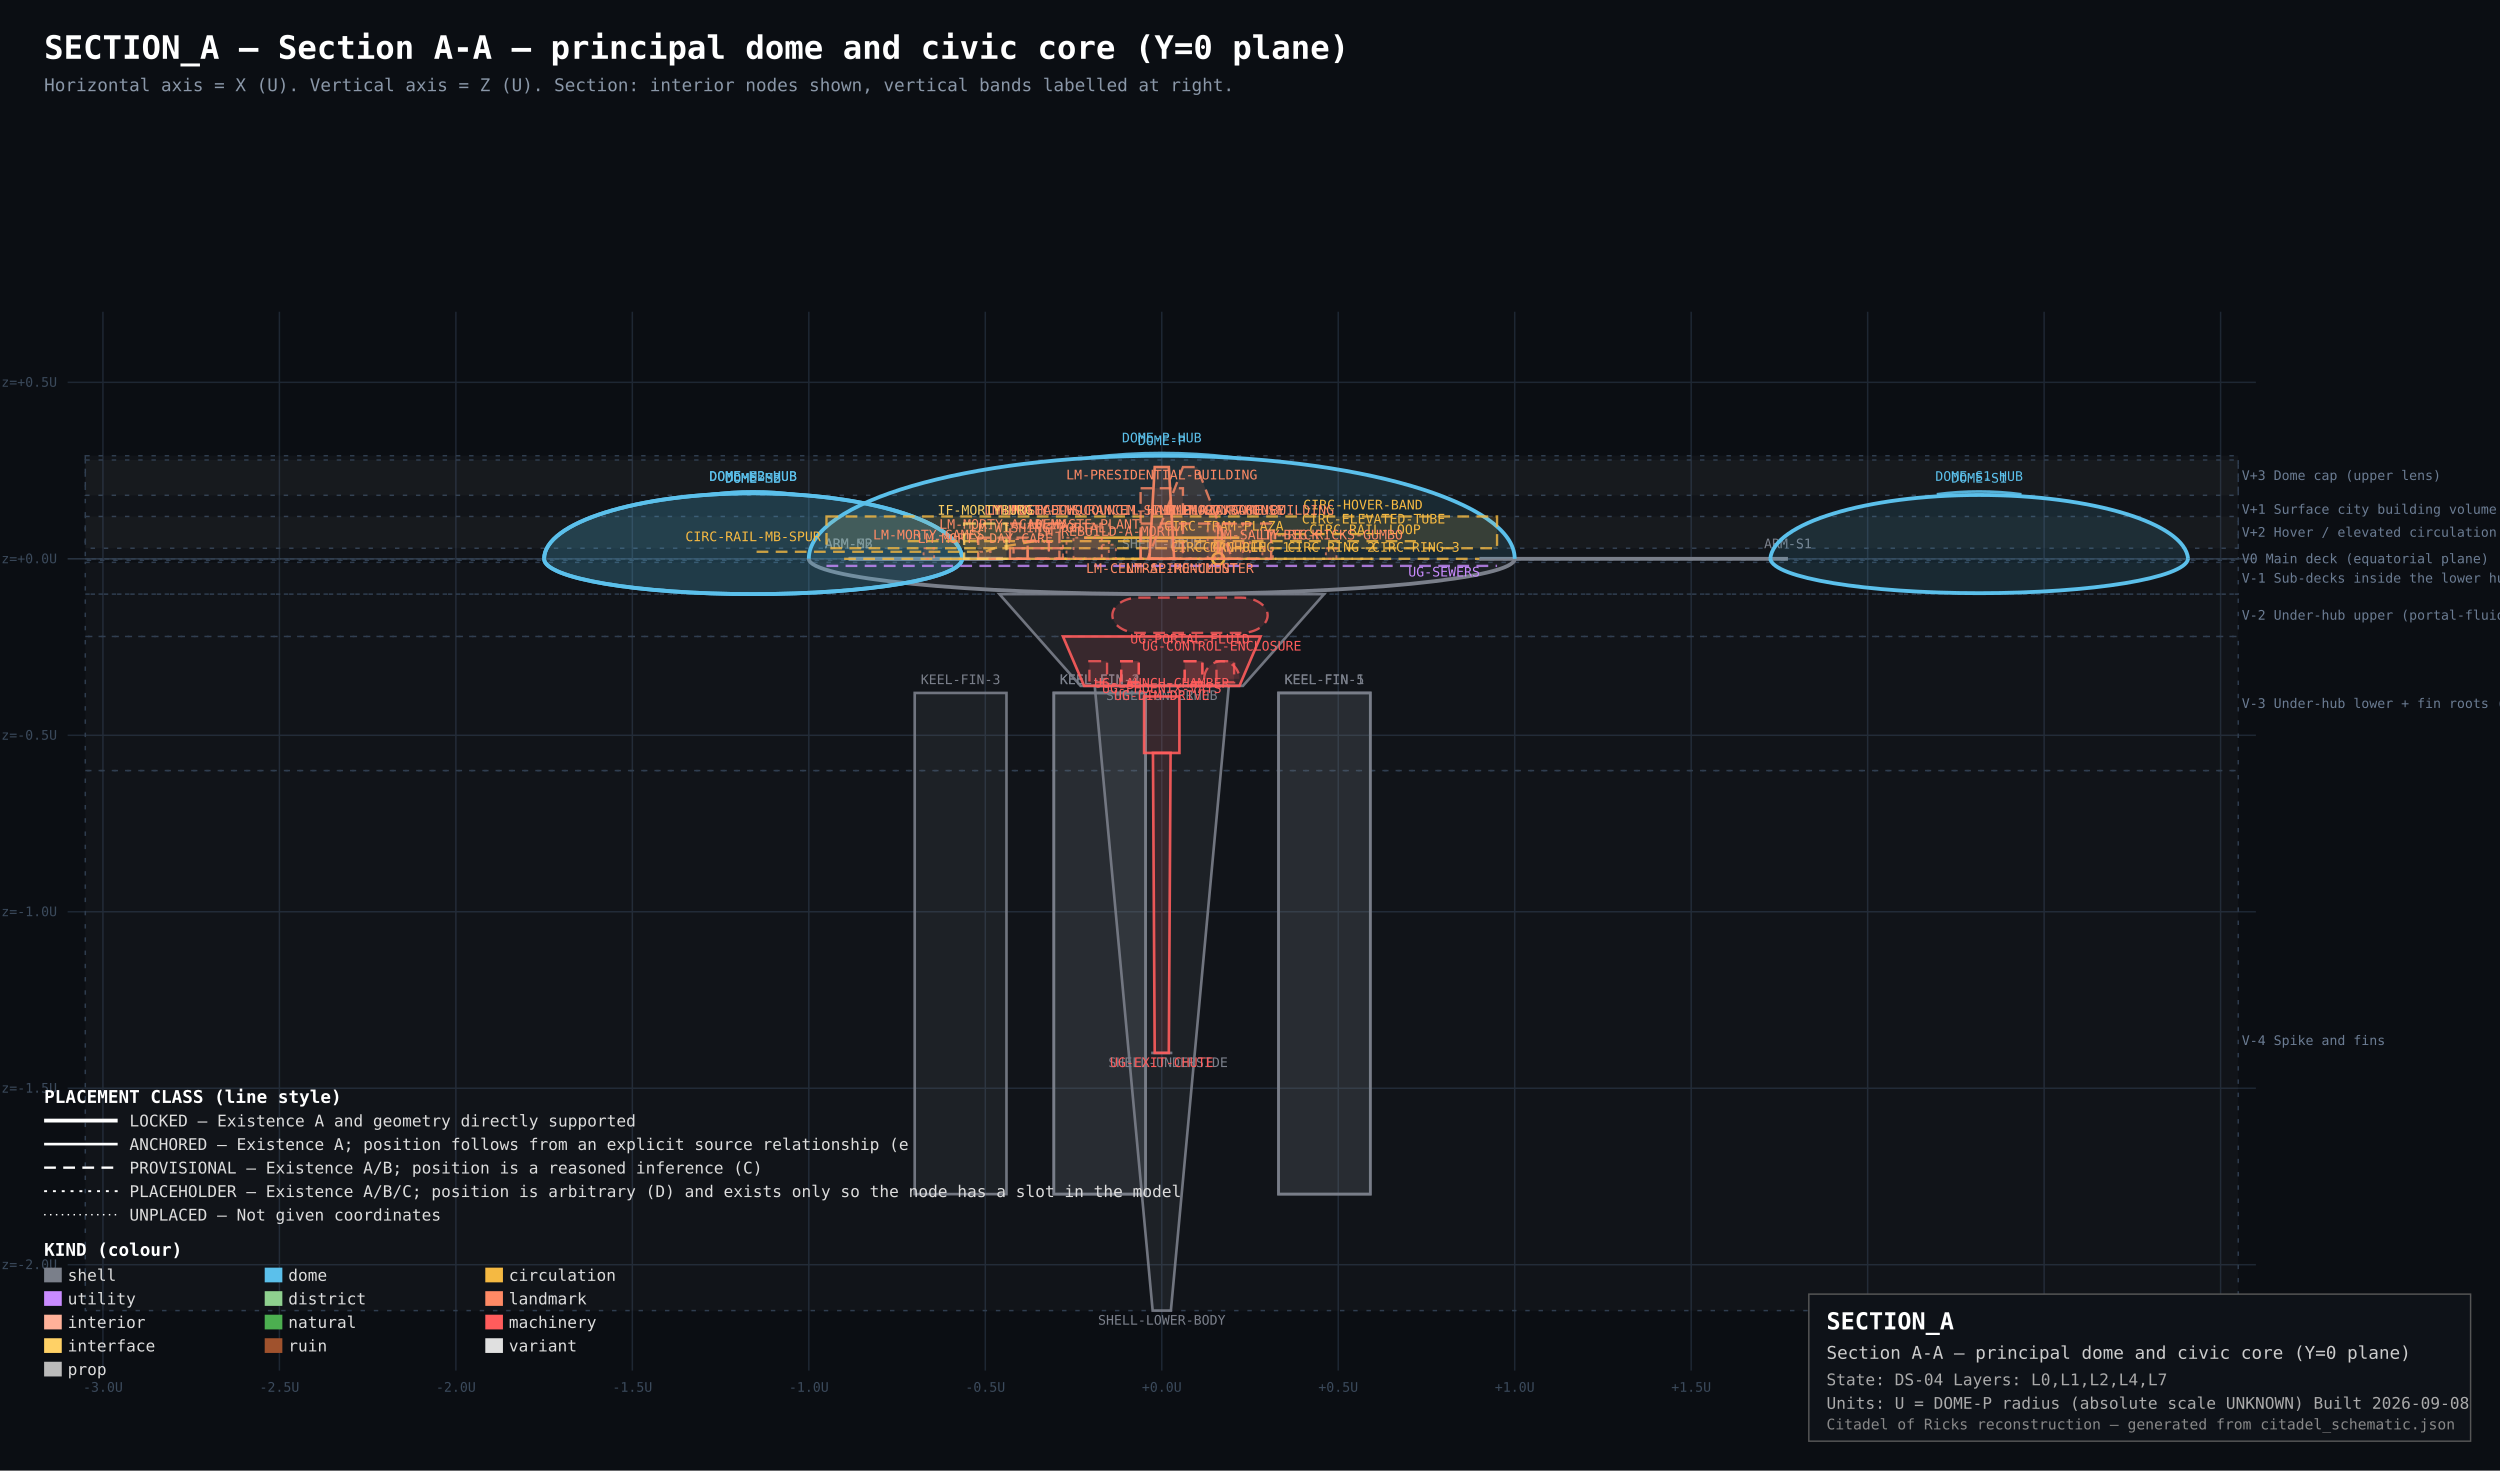
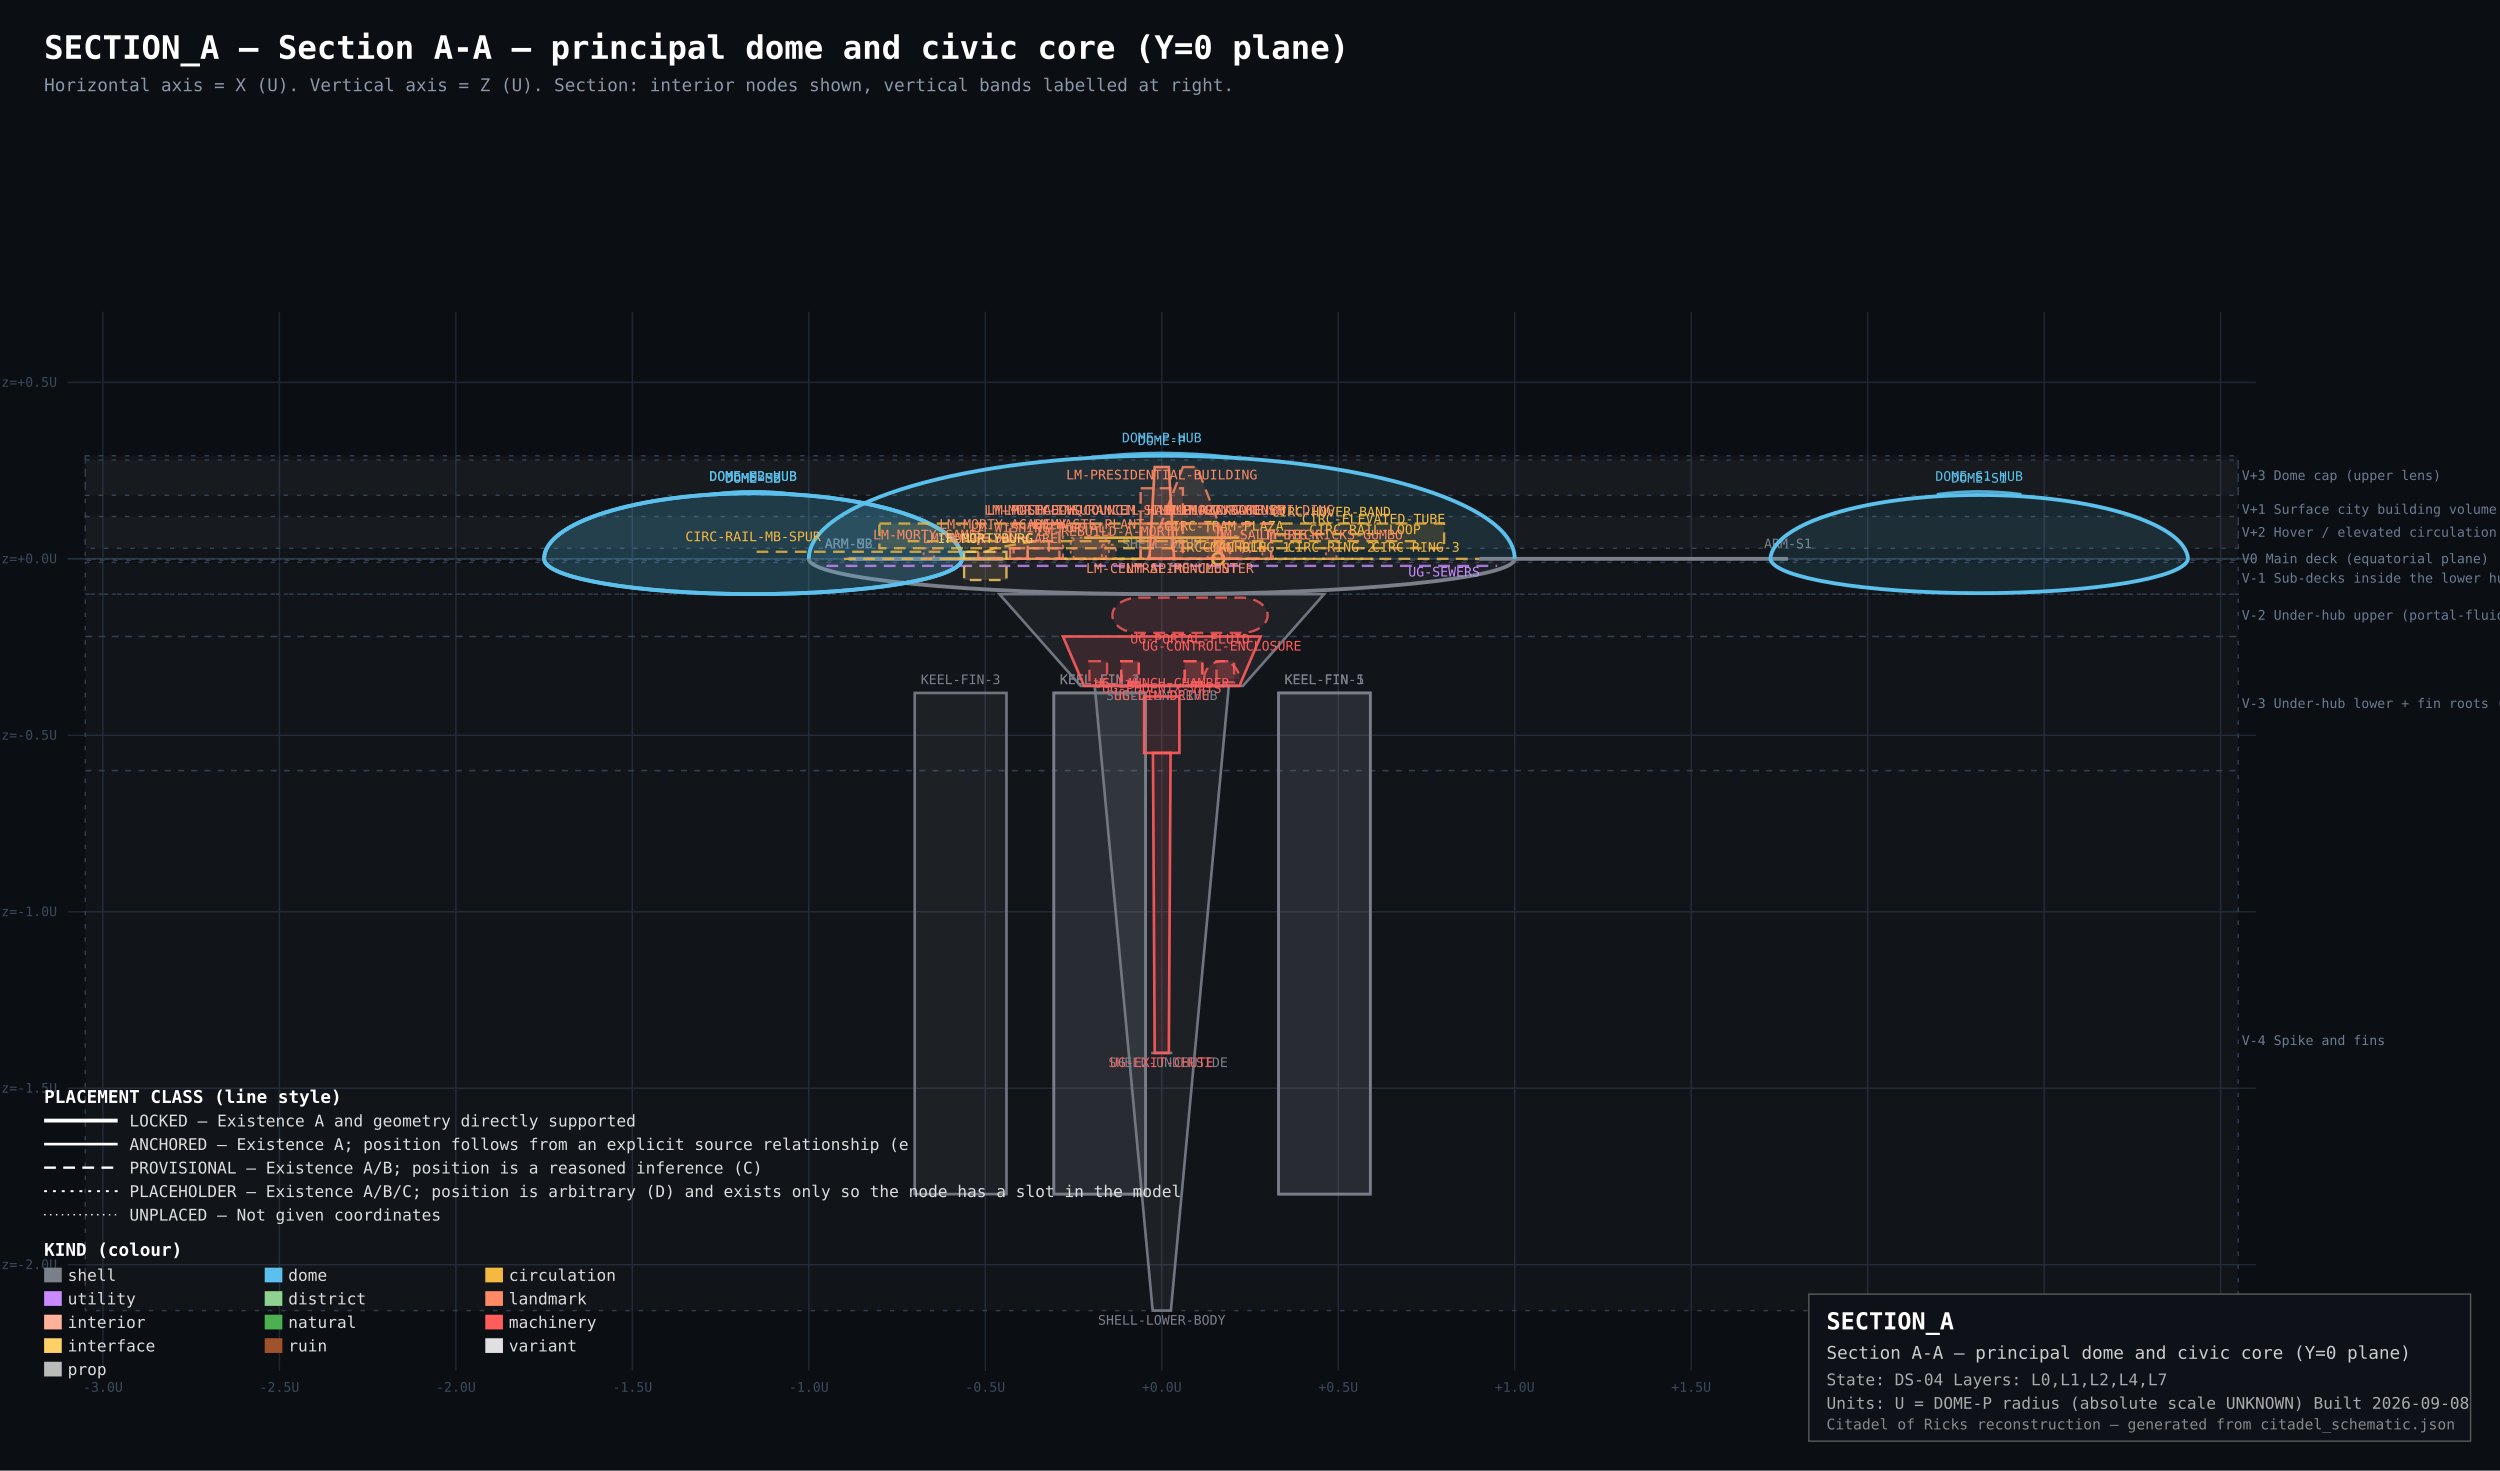
<svg xmlns="http://www.w3.org/2000/svg" width="1700" height="1000" viewBox="0 0 1700 1000" font-family="ui-monospace, Consolas, monospace">
  <rect width="1700" height="1000" fill="#0b0e13" />
  <line x1="46.0" y1="860.0" x2="1534.0" y2="860.0" stroke="#1e2733" stroke-width="1" />
  <text x="38.8" y="863.0" font-size="9" text-anchor="end" fill="#3b4a5c" font-family="ui-monospace, Consolas, monospace">z=-2.0U</text>
  <line x1="46.0" y1="740.0" x2="1534.0" y2="740.0" stroke="#1e2733" stroke-width="1" />
  <text x="38.8" y="743.0" font-size="9" text-anchor="end" fill="#3b4a5c" font-family="ui-monospace, Consolas, monospace">z=-1.5U</text>
  <line x1="46.0" y1="620.0" x2="1534.0" y2="620.0" stroke="#1e2733" stroke-width="1" />
  <text x="38.8" y="623.0" font-size="9" text-anchor="end" fill="#3b4a5c" font-family="ui-monospace, Consolas, monospace">z=-1.0U</text>
  <line x1="46.0" y1="500.0" x2="1534.0" y2="500.0" stroke="#1e2733" stroke-width="1" />
  <text x="38.8" y="503.0" font-size="9" text-anchor="end" fill="#3b4a5c" font-family="ui-monospace, Consolas, monospace">z=-0.5U</text>
  <line x1="46.0" y1="380.0" x2="1534.0" y2="380.0" stroke="#2a3644" stroke-width="1" />
  <text x="38.8" y="383.0" font-size="9" text-anchor="end" fill="#3b4a5c" font-family="ui-monospace, Consolas, monospace">z=+0.0U</text>
  <line x1="46.0" y1="260.0" x2="1534.0" y2="260.0" stroke="#1e2733" stroke-width="1" />
  <text x="38.8" y="263.0" font-size="9" text-anchor="end" fill="#3b4a5c" font-family="ui-monospace, Consolas, monospace">z=+0.5U</text>
  <line x1="70.0" y1="212.0" x2="70.0" y2="932.0" stroke="#1e2733" stroke-width="1" />
  <text x="70.0" y="946.4" font-size="9" text-anchor="middle" fill="#3b4a5c" font-family="ui-monospace, Consolas, monospace">-3.0U</text>
  <line x1="190.0" y1="212.0" x2="190.0" y2="932.0" stroke="#1e2733" stroke-width="1" />
  <text x="190.0" y="946.4" font-size="9" text-anchor="middle" fill="#3b4a5c" font-family="ui-monospace, Consolas, monospace">-2.5U</text>
  <line x1="310.0" y1="212.0" x2="310.0" y2="932.0" stroke="#1e2733" stroke-width="1" />
  <text x="310.0" y="946.4" font-size="9" text-anchor="middle" fill="#3b4a5c" font-family="ui-monospace, Consolas, monospace">-2.0U</text>
  <line x1="430.0" y1="212.0" x2="430.0" y2="932.0" stroke="#1e2733" stroke-width="1" />
  <text x="430.0" y="946.4" font-size="9" text-anchor="middle" fill="#3b4a5c" font-family="ui-monospace, Consolas, monospace">-1.5U</text>
  <line x1="550.0" y1="212.0" x2="550.0" y2="932.0" stroke="#1e2733" stroke-width="1" />
  <text x="550.0" y="946.4" font-size="9" text-anchor="middle" fill="#3b4a5c" font-family="ui-monospace, Consolas, monospace">-1.0U</text>
  <line x1="670.0" y1="212.0" x2="670.0" y2="932.0" stroke="#1e2733" stroke-width="1" />
  <text x="670.0" y="946.4" font-size="9" text-anchor="middle" fill="#3b4a5c" font-family="ui-monospace, Consolas, monospace">-0.5U</text>
  <line x1="790.0" y1="212.0" x2="790.0" y2="932.0" stroke="#1e2733" stroke-width="1" />
  <text x="790.0" y="946.4" font-size="9" text-anchor="middle" fill="#3b4a5c" font-family="ui-monospace, Consolas, monospace">+0.0U</text>
  <line x1="910.0" y1="212.0" x2="910.0" y2="932.0" stroke="#1e2733" stroke-width="1" />
  <text x="910.0" y="946.4" font-size="9" text-anchor="middle" fill="#3b4a5c" font-family="ui-monospace, Consolas, monospace">+0.5U</text>
  <line x1="1030.0" y1="212.0" x2="1030.0" y2="932.0" stroke="#1e2733" stroke-width="1" />
  <text x="1030.0" y="946.4" font-size="9" text-anchor="middle" fill="#3b4a5c" font-family="ui-monospace, Consolas, monospace">+1.0U</text>
  <line x1="1150.0" y1="212.0" x2="1150.0" y2="932.0" stroke="#1e2733" stroke-width="1" />
  <text x="1150.0" y="946.4" font-size="9" text-anchor="middle" fill="#3b4a5c" font-family="ui-monospace, Consolas, monospace">+1.5U</text>
  <line x1="1270.0" y1="212.0" x2="1270.0" y2="932.0" stroke="#1e2733" stroke-width="1" />
  <text x="1270.0" y="946.4" font-size="9" text-anchor="middle" fill="#3b4a5c" font-family="ui-monospace, Consolas, monospace">+2.0U</text>
  <line x1="1390.0" y1="212.0" x2="1390.0" y2="932.0" stroke="#1e2733" stroke-width="1" />
  <text x="1390.0" y="946.4" font-size="9" text-anchor="middle" fill="#3b4a5c" font-family="ui-monospace, Consolas, monospace">+2.5U</text>
  <line x1="1510.0" y1="212.0" x2="1510.0" y2="932.0" stroke="#1e2733" stroke-width="1" />
  <text x="1510.0" y="946.4" font-size="9" text-anchor="middle" fill="#3b4a5c" font-family="ui-monospace, Consolas, monospace">+3.0U</text>
  <rect x="58.0" y="309.9" width="1464.0" height="26.9" fill="#ffffff" fill-opacity="0.025" stroke="#2f3d4f" stroke-dasharray="3,6" />
  <text x="1524.4" y="326.4" font-size="9" text-anchor="start" fill="#6b7c93" font-family="ui-monospace, Consolas, monospace">V+3 Dome cap (upper lens)</text>
  <rect x="58.0" y="351.2" width="1464.0" height="21.6" fill="#ffffff" fill-opacity="0.025" stroke="#2f3d4f" stroke-dasharray="3,6" />
  <text x="1524.4" y="365.0" font-size="9" text-anchor="start" fill="#6b7c93" font-family="ui-monospace, Consolas, monospace">V+2 Hover / elevated circulation band</text>
  <rect x="58.0" y="312.8" width="1464.0" height="67.2" fill="#ffffff" fill-opacity="0.025" stroke="#2f3d4f" stroke-dasharray="3,6" />
  <text x="1524.4" y="349.4" font-size="9" text-anchor="start" fill="#6b7c93" font-family="ui-monospace, Consolas, monospace">V+1 Surface city building volume</text>
  <rect x="58.0" y="380.0" width="1464.0" height="1.0" fill="#ffffff" fill-opacity="0.025" stroke="#2f3d4f" stroke-dasharray="3,6" />
  <text x="1524.4" y="383.0" font-size="9" text-anchor="start" fill="#6b7c93" font-family="ui-monospace, Consolas, monospace">V0 Main deck (equatorial plane)</text>
  <rect x="58.0" y="382.4" width="1464.0" height="21.6" fill="#ffffff" fill-opacity="0.025" stroke="#2f3d4f" stroke-dasharray="3,6" />
  <text x="1524.4" y="396.2" font-size="9" text-anchor="start" fill="#6b7c93" font-family="ui-monospace, Consolas, monospace">V-1 Sub-decks inside the lower hull</text>
  <rect x="58.0" y="404.0" width="1464.0" height="28.8" fill="#ffffff" fill-opacity="0.025" stroke="#2f3d4f" stroke-dasharray="3,6" />
  <text x="1524.4" y="421.4" font-size="9" text-anchor="start" fill="#6b7c93" font-family="ui-monospace, Consolas, monospace">V-2 Under-hub upper (portal-fluid production)</text>
  <rect x="58.0" y="432.8" width="1464.0" height="91.2" fill="#ffffff" fill-opacity="0.025" stroke="#2f3d4f" stroke-dasharray="3,6" />
  <text x="1524.4" y="481.4" font-size="9" text-anchor="start" fill="#6b7c93" font-family="ui-monospace, Consolas, monospace">V-3 Under-hub lower + fin roots (Dimensional Drive, launch)</text>
  <rect x="58.0" y="524.0" width="1464.0" height="367.2" fill="#ffffff" fill-opacity="0.025" stroke="#2f3d4f" stroke-dasharray="3,6" />
  <text x="1524.4" y="710.6" font-size="9" text-anchor="start" fill="#6b7c93" font-family="ui-monospace, Consolas, monospace">V-4 Spike and fins</text>
  <text x="30" y="40" font-size="22" fill="#fff" font-weight="bold">SECTION_A — Section A-A — principal dome and civic core (Y=0 plane)</text>
  <text x="30" y="62" font-size="12" fill="#8a97a8">Horizontal axis = X (U). Vertical axis = Z (U). Section: interior nodes shown, vertical bands labelled at right.</text>
  <path d="M 550.0,380.0 A 240.0 24.0 0 0 0 1030.0,380.0" stroke="#7a7f8a" stroke-width="2.6" stroke-opacity="1.0" fill="#7a7f8a" fill-opacity="0.12" />
  <text x="790.0" y="372.8" font-size="9" text-anchor="middle" fill="#7a7f8a" font-family="ui-monospace, Consolas, monospace">SHELL-DRUM</text>
  <polygon points="679.6,404.0 900.4,404.0 845.2,466.4 734.8,466.4" stroke="#7a7f8a" stroke-width="1.8" stroke-opacity="0.9" fill="#7a7f8a" fill-opacity="0.12" />
  <text x="790.0" y="476.0" font-size="9" text-anchor="middle" fill="#7a7f8a" font-family="ui-monospace, Consolas, monospace">SHELL-UNDERHUB</text>
  <rect x="869.4" y="471.2" width="62.4" height="340.8" stroke="#7a7f8a" stroke-width="1.8" stroke-opacity="0.9" fill="#7a7f8a" fill-opacity="0.12" />
  <text x="900.6" y="465.2" font-size="9" text-anchor="middle" fill="#7a7f8a" font-family="ui-monospace, Consolas, monospace">KEEL-FIN-1</text>
  <rect x="716.6" y="471.2" width="62.4" height="340.8" stroke="#7a7f8a" stroke-width="1.8" stroke-opacity="0.9" fill="#7a7f8a" fill-opacity="0.12" />
  <text x="747.8" y="465.2" font-size="9" text-anchor="middle" fill="#7a7f8a" font-family="ui-monospace, Consolas, monospace">KEEL-FIN-2</text>
  <rect x="622.0" y="471.2" width="62.4" height="340.8" stroke="#7a7f8a" stroke-width="1.8" stroke-opacity="0.9" fill="#7a7f8a" fill-opacity="0.12" />
  <text x="653.2" y="465.2" font-size="9" text-anchor="middle" fill="#7a7f8a" font-family="ui-monospace, Consolas, monospace">KEEL-FIN-3</text>
  <rect x="716.6" y="471.2" width="62.4" height="340.8" stroke="#7a7f8a" stroke-width="1.8" stroke-opacity="0.9" fill="#7a7f8a" fill-opacity="0.12" />
  <text x="747.8" y="465.2" font-size="9" text-anchor="middle" fill="#7a7f8a" font-family="ui-monospace, Consolas, monospace">KEEL-FIN-4</text>
  <rect x="869.4" y="471.2" width="62.4" height="340.8" stroke="#7a7f8a" stroke-width="1.8" stroke-opacity="0.9" fill="#7a7f8a" fill-opacity="0.12" />
  <text x="900.6" y="465.2" font-size="9" text-anchor="middle" fill="#7a7f8a" font-family="ui-monospace, Consolas, monospace">KEEL-FIN-5</text>
  <polygon points="744.4,466.4 835.6,466.4 796.2,891.2 783.8,891.2" stroke="#7a7f8a" stroke-width="1.8" stroke-opacity="0.9" fill="#7a7f8a" fill-opacity="0.12" />
  <text x="790.0" y="900.8" font-size="9" text-anchor="middle" fill="#7a7f8a" font-family="ui-monospace, Consolas, monospace">SHELL-LOWER-BODY</text>
  <line x1="782.8" y1="716.0" x2="797.2" y2="716.0" stroke="#7a7f8a" stroke-width="1.8" stroke-opacity="0.9" fill="none" />
  <text x="794.3" y="725.6" font-size="9" text-anchor="middle" fill="#7a7f8a" font-family="ui-monospace, Consolas, monospace">SHELL-UNDERSIDE</text>
  <polyline points="1006.0,380.0 1114.0,380.0 1215.8,380.0" stroke="#7a7f8a" stroke-width="2.6" stroke-opacity="1.0" fill="none" />
  <text x="1215.8" y="372.8" font-size="9" text-anchor="middle" fill="#7a7f8a" font-family="ui-monospace, Consolas, monospace">ARM-S1</text>
  <polyline points="682.0,380.0 628.0,380.0 577.1,380.0" stroke="#7a7f8a" stroke-width="2.6" stroke-opacity="1.0" fill="none" />
  <text x="577.1" y="372.8" font-size="9" text-anchor="middle" fill="#7a7f8a" font-family="ui-monospace, Consolas, monospace">ARM-S2</text>
  <polyline points="682.0,380.0 628.0,380.0 577.1,380.0" stroke="#7a7f8a" stroke-width="2.6" stroke-opacity="1.0" fill="none" />
  <text x="577.1" y="372.8" font-size="9" text-anchor="middle" fill="#7a7f8a" font-family="ui-monospace, Consolas, monospace">ARM-MB</text>
  <path d="M 550.0,380.0 A 240.0 70.1 0 0 1 1030.0,380.0" stroke="#5bc0eb" stroke-width="2.6" stroke-opacity="1.0" fill="#5bc0eb" fill-opacity="0.12" />
  <text x="790.0" y="302.7" font-size="9" text-anchor="middle" fill="#5bc0eb" font-family="ui-monospace, Consolas, monospace">DOME-P</text>
  <path d="M 1203.8,380.0 A 142.1 44.6 0 0 1 1487.9,380.0" stroke="#5bc0eb" stroke-width="2.6" stroke-opacity="1.0" fill="#5bc0eb" fill-opacity="0.12" />
  <path d="M 1203.8,380.0 A 142.1 24.0 0 0 0 1487.9,380.0" stroke="#5bc0eb" stroke-width="2.6" stroke-opacity="1.0" fill="#5bc0eb" fill-opacity="0.12" />
  <text x="1345.8" y="328.2" font-size="9" text-anchor="middle" fill="#5bc0eb" font-family="ui-monospace, Consolas, monospace">DOME-S1</text>
  <path d="M 370.0,380.0 A 142.1 44.6 0 0 1 654.2,380.0" stroke="#5bc0eb" stroke-width="2.6" stroke-opacity="1.0" fill="#5bc0eb" fill-opacity="0.12" />
  <path d="M 370.0,380.0 A 142.1 24.0 0 0 0 654.2,380.0" stroke="#5bc0eb" stroke-width="2.6" stroke-opacity="1.0" fill="#5bc0eb" fill-opacity="0.12" />
  <text x="512.1" y="328.2" font-size="9" text-anchor="middle" fill="#5bc0eb" font-family="ui-monospace, Consolas, monospace">DOME-S2</text>
  <path d="M 370.0,380.0 A 142.1 44.6 0 0 1 654.2,380.0" stroke="#5bc0eb" stroke-width="2.6" stroke-opacity="1.0" fill="#5bc0eb" fill-opacity="0.12" />
  <path d="M 370.0,380.0 A 142.1 24.0 0 0 0 654.2,380.0" stroke="#5bc0eb" stroke-width="2.6" stroke-opacity="1.0" fill="#5bc0eb" fill-opacity="0.12" />
  <text x="512.1" y="328.2" font-size="9" text-anchor="middle" fill="#5bc0eb" font-family="ui-monospace, Consolas, monospace">DOME-MB</text>
  <path d="M 742.0,310.9 A 401.4 401.4 0 0 1 838.0,310.9" stroke="#5bc0eb" stroke-width="1.8" stroke-opacity="0.9" fill="#5bc0eb" fill-opacity="0.12" />
  <text x="790.0" y="300.8" font-size="9" text-anchor="middle" fill="#5bc0eb" font-family="ui-monospace, Consolas, monospace">DOME-P-HUB</text>
  <path d="M 1317.0,336.1 A 217.0 217.0 0 0 1 1374.6,336.1" stroke="#5bc0eb" stroke-width="1.8" stroke-opacity="0.9" fill="#5bc0eb" fill-opacity="0.12" />
  <text x="1345.8" y="327.0" font-size="9" text-anchor="middle" fill="#5bc0eb" font-family="ui-monospace, Consolas, monospace">DOME-S1-HUB</text>
  <path d="M 483.3,336.1 A 217.0 217.0 0 0 1 540.9,336.1" stroke="#5bc0eb" stroke-width="1.8" stroke-opacity="0.9" fill="#5bc0eb" fill-opacity="0.12" />
  <text x="512.1" y="327.0" font-size="9" text-anchor="middle" fill="#5bc0eb" font-family="ui-monospace, Consolas, monospace">DOME-S2-HUB</text>
  <path d="M 483.3,336.1 A 217.0 217.0 0 0 1 540.9,336.1" stroke="#5bc0eb" stroke-width="1.8" stroke-opacity="0.9" fill="#5bc0eb" fill-opacity="0.12" />
  <text x="512.1" y="327.0" font-size="9" text-anchor="middle" fill="#5bc0eb" font-family="ui-monospace, Consolas, monospace">DOME-MB-HUB</text>
  <line x1="718.0" y1="380.0" x2="862.0" y2="380.0" stroke="#f5b942" stroke-width="1.6" stroke-opacity="0.8" stroke-dasharray="8,5" fill="none" />
  <text x="847.6" y="375.2" font-size="9" text-anchor="middle" fill="#f5b942" font-family="ui-monospace, Consolas, monospace">CIRC-RING-1</text>
  <line x1="646.0" y1="380.0" x2="934.0" y2="380.0" stroke="#f5b942" stroke-width="1.6" stroke-opacity="0.8" stroke-dasharray="8,5" fill="none" />
  <text x="905.2" y="375.2" font-size="9" text-anchor="middle" fill="#f5b942" font-family="ui-monospace, Consolas, monospace">CIRC-RING-2</text>
  <line x1="574.0" y1="380.0" x2="1006.0" y2="380.0" stroke="#f5b942" stroke-width="1.6" stroke-opacity="0.8" stroke-dasharray="8,5" fill="none" />
  <text x="962.8" y="375.2" font-size="9" text-anchor="middle" fill="#f5b942" font-family="ui-monospace, Consolas, monospace">CIRC-RING-3</text>
  <line x1="617.2" y1="368.0" x2="962.8" y2="368.0" stroke="#f5b942" stroke-width="1.6" stroke-opacity="0.8" stroke-dasharray="8,5" fill="none" />
  <text x="928.2" y="363.2" font-size="9" text-anchor="middle" fill="#f5b942" font-family="ui-monospace, Consolas, monospace">CIRC-RAIL-LOOP</text>
  <polyline points="703.6,368.0 676.0,372.8 670.0,375.2 622.0,375.2 583.1,375.2 512.1,375.2" stroke="#f5b942" stroke-width="1.6" stroke-opacity="0.8" stroke-dasharray="8,5" fill="none" />
  <text x="512.1" y="368.0" font-size="9" text-anchor="middle" fill="#f5b942" font-family="ui-monospace, Consolas, monospace">CIRC-RAIL-MB-SPUR</text>
  <line x1="737.2" y1="365.6" x2="842.8" y2="365.6" stroke="#f5b942" stroke-width="1.8" stroke-opacity="0.9" fill="none" />
  <text x="832.2" y="360.8" font-size="9" text-anchor="middle" fill="#f5b942" font-family="ui-monospace, Consolas, monospace">CIRC-TRAM-PLAZA</text>
-   <rect x="562.0" y="351.2" width="456.0" height="21.6" stroke="#f5b942" stroke-width="1.6" stroke-opacity="0.8" stroke-dasharray="8,5" fill="#f5b942" fill-opacity="0.12" />
-   <text x="926.8" y="346.4" font-size="9" text-anchor="middle" fill="#f5b942" font-family="ui-monospace, Consolas, monospace">CIRC-HOVER-BAND</text>
+   <rect x="598.0" y="356.0" width="384.0" height="16.8" stroke="#f5b942" stroke-width="1.6" stroke-opacity="0.8" stroke-dasharray="8,5" fill="#f5b942" fill-opacity="0.12" />
+   <text x="905.2" y="351.2" font-size="9" text-anchor="middle" fill="#f5b942" font-family="ui-monospace, Consolas, monospace">CIRC-HOVER-BAND</text>
  <circle cx="828.4" cy="380.0" r="4" stroke="#f5b942" stroke-width="1.8" stroke-opacity="0.9" fill="#f5b942" fill-opacity="0.12" />
  <text x="828.4" y="375.2" font-size="9" text-anchor="middle" fill="#f5b942" font-family="ui-monospace, Consolas, monospace">CIRC-MANHOLE</text>
  <polyline points="866.8,363.2 898.0,363.2 934.0,363.2" stroke="#f5b942" stroke-width="1.6" stroke-opacity="0.8" stroke-dasharray="8,5" fill="none" />
  <text x="934.0" y="356.0" font-size="9" text-anchor="middle" fill="#f5b942" font-family="ui-monospace, Consolas, monospace">CIRC-ELEVATED-TUBE</text>
  <line x1="562.0" y1="384.8" x2="1018.0" y2="384.8" stroke="#c98bff" stroke-width="1.6" stroke-opacity="0.8" stroke-dasharray="8,5" fill="none" />
  <text x="982.0" y="392.0" font-size="9" text-anchor="middle" fill="#c98bff" font-family="ui-monospace, Consolas, monospace">UG-SEWERS</text>
  <polygon points="785.2,317.6 794.8,317.6 798.4,380.0 781.6,380.0" stroke="#ff8a65" stroke-width="1.8" stroke-opacity="0.9" fill="#ff8a65" fill-opacity="0.12" />
  <text x="790.0" y="389.6" font-size="9" text-anchor="middle" fill="#ff8a65" font-family="ui-monospace, Consolas, monospace">LM-CENTRAL-MONUMENT</text>
  <polygon points="804.4,317.6 814.0,317.6 838.0,380.0 780.4,380.0" stroke="#ff8a65" stroke-width="1.6" stroke-opacity="0.8" stroke-dasharray="8,5" fill="#ff8a65" fill-opacity="0.12" />
  <text x="809.2" y="389.6" font-size="9" text-anchor="middle" fill="#ff8a65" font-family="ui-monospace, Consolas, monospace">LM-SPIRE-CLUSTER</text>
  <rect x="775.6" y="332.0" width="28.8" height="48.0" stroke="#ff8a65" stroke-width="1.6" stroke-opacity="0.8" stroke-dasharray="8,5" fill="#ff8a65" fill-opacity="0.12" />
  <text x="790.0" y="326.0" font-size="9" text-anchor="middle" fill="#ff8a65" font-family="ui-monospace, Consolas, monospace">LM-PRESIDENTIAL-BUILDING</text>
  <rect x="830.8" y="356.0" width="33.6" height="24.0" stroke="#ff8a65" stroke-width="1.6" stroke-opacity="0.8" stroke-dasharray="8,5" fill="#ff8a65" fill-opacity="0.12" />
  <text x="847.6" y="350.0" font-size="9" text-anchor="middle" fill="#ff8a65" font-family="ui-monospace, Consolas, monospace">LM-PLAZA-DOME-BUILDING</text>
  <rect x="730.0" y="356.0" width="24.0" height="24.0" stroke="#ff8a65" stroke-width="1.3" stroke-opacity="0.7" stroke-dasharray="2,4" fill="#ff8a65" fill-opacity="0.12" />
  <text x="742.0" y="350.0" font-size="9" text-anchor="middle" fill="#ff8a65" font-family="ui-monospace, Consolas, monospace">LM-SHADOW-COUNCIL-HALL</text>
  <rect x="826.0" y="356.0" width="24.0" height="24.0" stroke="#ff8a65" stroke-width="1.3" stroke-opacity="0.7" stroke-dasharray="2,4" fill="#ff8a65" fill-opacity="0.12" />
  <text x="838.0" y="350.0" font-size="9" text-anchor="middle" fill="#ff8a65" font-family="ui-monospace, Consolas, monospace">LM-COURTHOUSE</text>
  <rect x="821.2" y="356.0" width="24.0" height="24.0" stroke="#ff8a65" stroke-width="1.3" stroke-opacity="0.7" stroke-dasharray="2,4" fill="#ff8a65" fill-opacity="0.12" />
  <text x="833.2" y="350.0" font-size="9" text-anchor="middle" fill="#ff8a65" font-family="ui-monospace, Consolas, monospace">LM-MORTY-AGENCY</text>
  <rect x="686.8" y="356.0" width="33.6" height="24.0" stroke="#ff8a65" stroke-width="1.6" stroke-opacity="0.8" stroke-dasharray="8,5" fill="#ff8a65" fill-opacity="0.12" />
  <text x="703.6" y="350.0" font-size="9" text-anchor="middle" fill="#ff8a65" font-family="ui-monospace, Consolas, monospace">LM-POLICE-HQ</text>
  <rect x="665.2" y="365.6" width="33.6" height="14.4" stroke="#ff8a65" stroke-width="1.6" stroke-opacity="0.8" stroke-dasharray="8,5" fill="#ff8a65" fill-opacity="0.12" />
  <text x="682.0" y="359.6" font-size="9" text-anchor="middle" fill="#ff8a65" font-family="ui-monospace, Consolas, monospace">LM-MORTY-ACADEMY</text>
  <rect x="775.6" y="356.0" width="52.8" height="24.0" stroke="#ff8a65" stroke-width="1.6" stroke-opacity="0.8" stroke-dasharray="8,5" fill="#ff8a65" fill-opacity="0.12" />
  <text x="802.0" y="350.0" font-size="9" text-anchor="middle" fill="#ff8a65" font-family="ui-monospace, Consolas, monospace">LM-SIMPLE-RICKS</text>
  <rect x="689.2" y="372.8" width="33.6" height="7.2" stroke="#ff8a65" stroke-width="1.6" stroke-opacity="0.8" stroke-dasharray="8,5" fill="none" />
  <rect x="698.8" y="368.0" width="14.4" height="12.0" stroke="#ff8a65" stroke-width="1.6" stroke-opacity="0.8" stroke-dasharray="8,5" fill="#ff8a65" fill-opacity="0.12" />
  <text x="706.0" y="362.0" font-size="9" text-anchor="middle" fill="#ff8a65" font-family="ui-monospace, Consolas, monospace">LM-WISHING-PORTAL</text>
-   <rect x="725.2" y="365.6" width="24.0" height="14.4" stroke="#ff8a65" stroke-width="1.3" stroke-opacity="0.7" stroke-dasharray="2,4" fill="#ff8a65" fill-opacity="0.12" />
-   <text x="737.2" y="359.6" font-size="9" text-anchor="middle" fill="#ff8a65" font-family="ui-monospace, Consolas, monospace">LM-WASTE-PLANT</text>
-   <rect x="666.4" y="375.2" width="7.2" height="4.8" stroke="#ff8a65" stroke-width="1.3" stroke-opacity="0.7" stroke-dasharray="2,4" fill="#ff8a65" fill-opacity="0.12" />
-   <text x="670.0" y="369.2" font-size="9" text-anchor="middle" fill="#ff8a65" font-family="ui-monospace, Consolas, monospace">LM-MORTY-DAY-CARE</text>
+   <rect x="728.1" y="365.6" width="24.0" height="14.4" stroke="#ff8a65" stroke-width="1.3" stroke-opacity="0.7" stroke-dasharray="2,4" fill="#ff8a65" fill-opacity="0.12" />
+   <text x="740.1" y="359.6" font-size="9" text-anchor="middle" fill="#ff8a65" font-family="ui-monospace, Consolas, monospace">LM-WASTE-PLANT</text>
+   <rect x="669.8" y="375.2" width="7.2" height="4.8" stroke="#ff8a65" stroke-width="1.3" stroke-opacity="0.7" stroke-dasharray="2,4" fill="#ff8a65" fill-opacity="0.12" />
+   <text x="673.4" y="369.2" font-size="9" text-anchor="middle" fill="#ff8a65" font-family="ui-monospace, Consolas, monospace">LM-MORTY-DAY-CARE</text>
  <rect x="628.0" y="372.8" width="7.2" height="7.2" stroke="#ff8a65" stroke-width="1.3" stroke-opacity="0.7" stroke-dasharray="2,4" fill="#ff8a65" fill-opacity="0.12" />
  <text x="631.6" y="366.8" font-size="9" text-anchor="middle" fill="#ff8a65" font-family="ui-monospace, Consolas, monospace">LM-MORTY-GAMES</text>
  <rect x="713.2" y="356.0" width="9.6" height="24.0" stroke="#ff8a65" stroke-width="1.3" stroke-opacity="0.7" stroke-dasharray="2,4" fill="#ff8a65" fill-opacity="0.12" />
  <text x="718.0" y="350.0" font-size="9" text-anchor="middle" fill="#ff8a65" font-family="ui-monospace, Consolas, monospace">LM-MORTY-INSURANCE</text>
  <rect x="858.4" y="372.8" width="7.2" height="7.2" stroke="#ff8a65" stroke-width="1.3" stroke-opacity="0.7" stroke-dasharray="2,4" fill="#ff8a65" fill-opacity="0.12" />
  <text x="862.0" y="366.8" font-size="9" text-anchor="middle" fill="#ff8a65" font-family="ui-monospace, Consolas, monospace">LM-SALTY-RICK</text>
  <rect x="901.6" y="372.8" width="7.2" height="7.2" stroke="#ff8a65" stroke-width="1.3" stroke-opacity="0.7" stroke-dasharray="2,4" fill="#ff8a65" fill-opacity="0.12" />
  <text x="905.2" y="366.8" font-size="9" text-anchor="middle" fill="#ff8a65" font-family="ui-monospace, Consolas, monospace">LM-BIG-RICKS-GUMBO</text>
  <rect x="749.2" y="370.4" width="9.6" height="9.6" stroke="#ff8a65" stroke-width="1.3" stroke-opacity="0.7" stroke-dasharray="2,4" fill="#ff8a65" fill-opacity="0.12" />
  <text x="754.0" y="364.4" font-size="9" text-anchor="middle" fill="#ff8a65" font-family="ui-monospace, Consolas, monospace">LM-REBUILD-A-MORTY</text>
  <rect x="756.4" y="406.4" width="105.6" height="24.0" rx="18" stroke="#ff5c5c" stroke-width="1.6" stroke-opacity="0.8" stroke-dasharray="8,5" fill="#ff5c5c" fill-opacity="0.12" />
  <text x="809.2" y="437.6" font-size="9" text-anchor="middle" fill="#ff5c5c" font-family="ui-monospace, Consolas, monospace">UG-PORTAL-FLUID</text>
  <polygon points="722.8,432.8 857.2,432.8 842.8,466.4 737.2,466.4" stroke="#ff5c5c" stroke-width="1.8" stroke-opacity="0.9" fill="#ff5c5c" fill-opacity="0.12" />
  <text x="790.0" y="476.0" font-size="9" text-anchor="middle" fill="#ff5c5c" font-family="ui-monospace, Consolas, monospace">UG-DIM-DRIVE</text>
  <path d="M 818.8,461.6 A 12.0 12.0 0 0 1 842.8,461.6" stroke="#ff5c5c" stroke-width="1.6" stroke-opacity="0.8" stroke-dasharray="8,5" fill="#ff5c5c" fill-opacity="0.12" />
  <text x="830.8" y="442.4" font-size="9" text-anchor="middle" fill="#ff5c5c" font-family="ui-monospace, Consolas, monospace">UG-CONTROL-ENCLOSURE</text>
  <rect x="827.2" y="449.6" width="12.0" height="14.4" stroke="#ff5c5c" stroke-width="1.6" stroke-opacity="0.8" stroke-dasharray="8,5" fill="#ff5c5c" fill-opacity="0.12" />
  <rect x="805.6" y="449.6" width="12.0" height="14.4" stroke="#ff5c5c" stroke-width="1.6" stroke-opacity="0.8" stroke-dasharray="8,5" fill="#ff5c5c" fill-opacity="0.12" />
  <rect x="762.4" y="449.6" width="12.0" height="14.4" stroke="#ff5c5c" stroke-width="1.6" stroke-opacity="0.8" stroke-dasharray="8,5" fill="#ff5c5c" fill-opacity="0.12" />
  <rect x="740.8" y="449.6" width="12.0" height="14.4" stroke="#ff5c5c" stroke-width="1.6" stroke-opacity="0.8" stroke-dasharray="8,5" fill="#ff5c5c" fill-opacity="0.12" />
  <rect x="762.4" y="449.6" width="12.0" height="14.4" stroke="#ff5c5c" stroke-width="1.6" stroke-opacity="0.8" stroke-dasharray="8,5" fill="#ff5c5c" fill-opacity="0.12" />
  <rect x="805.6" y="449.6" width="12.0" height="14.4" stroke="#ff5c5c" stroke-width="1.6" stroke-opacity="0.8" stroke-dasharray="8,5" fill="#ff5c5c" fill-opacity="0.12" />
  <text x="790.0" y="471.2" font-size="9" text-anchor="middle" fill="#ff5c5c" font-family="ui-monospace, Consolas, monospace">UG-PHOENIX-VATS</text>
  <rect x="778.0" y="473.6" width="24.0" height="38.4" stroke="#ff5c5c" stroke-width="1.8" stroke-opacity="0.9" fill="#ff5c5c" fill-opacity="0.12" />
  <text x="790.0" y="467.6" font-size="9" text-anchor="middle" fill="#ff5c5c" font-family="ui-monospace, Consolas, monospace">UG-LAUNCH-CHAMBER</text>
  <polygon points="784.0,512.0 796.0,512.0 794.8,716.0 785.2,716.0" stroke="#ff5c5c" stroke-width="1.8" stroke-opacity="0.9" fill="#ff5c5c" fill-opacity="0.12" />
  <text x="790.0" y="725.6" font-size="9" text-anchor="middle" fill="#ff5c5c" font-family="ui-monospace, Consolas, monospace">UG-EXIT-CHUTE</text>
-   <rect x="655.6" y="356.0" width="28.8" height="24.0" stroke="#ffd166" stroke-width="1.6" stroke-opacity="0.8" stroke-dasharray="8,5" fill="#ffd166" fill-opacity="0.12" />
-   <text x="670.0" y="350.0" font-size="9" text-anchor="middle" fill="#ffd166" font-family="ui-monospace, Consolas, monospace">IF-MORTYBURG</text>
+   <rect x="655.6" y="375.2" width="28.8" height="19.2" stroke="#ffd166" stroke-width="1.6" stroke-opacity="0.8" stroke-dasharray="8,5" fill="#ffd166" fill-opacity="0.12" />
+   <text x="670.0" y="369.2" font-size="9" text-anchor="middle" fill="#ffd166" font-family="ui-monospace, Consolas, monospace">IF-MORTYBURG</text>
  <text x="30" y="750" font-size="12" fill="#fff" font-family="ui-monospace, Consolas, monospace" font-weight="bold">PLACEMENT CLASS (line style)</text>
  <line x1="30" y1="762" x2="80" y2="762" stroke="#fff" stroke-width="2.6" />
  <text x="88" y="766" font-size="11" fill="#ddd" font-family="ui-monospace, Consolas, monospace">LOCKED — Existence A and geometry directly supported</text>
  <line x1="30" y1="778" x2="80" y2="778" stroke="#fff" stroke-width="1.8" />
  <text x="88" y="782" font-size="11" fill="#ddd" font-family="ui-monospace, Consolas, monospace">ANCHORED — Existence A; position follows from an explicit source relationship (e</text>
  <line x1="30" y1="794" x2="80" y2="794" stroke="#fff" stroke-width="1.6" stroke-dasharray="8,5" />
  <text x="88" y="798" font-size="11" fill="#ddd" font-family="ui-monospace, Consolas, monospace">PROVISIONAL — Existence A/B; position is a reasoned inference (C)</text>
  <line x1="30" y1="810" x2="80" y2="810" stroke="#fff" stroke-width="1.3" stroke-dasharray="2,4" />
  <text x="88" y="814" font-size="11" fill="#ddd" font-family="ui-monospace, Consolas, monospace">PLACEHOLDER — Existence A/B/C; position is arbitrary (D) and exists only so the node has a slot in the model</text>
  <line x1="30" y1="826" x2="80" y2="826" stroke="#fff" stroke-width="1.0" stroke-dasharray="1,3" />
  <text x="88" y="830" font-size="11" fill="#ddd" font-family="ui-monospace, Consolas, monospace">UNPLACED — Not given coordinates</text>
  <text x="30" y="854" font-size="12" fill="#fff" font-family="ui-monospace, Consolas, monospace" font-weight="bold">KIND (colour)</text>
  <rect x="30" y="862" width="12" height="10" fill="#7a7f8a" />
  <text x="46" y="871" font-size="11" fill="#ddd" font-family="ui-monospace, Consolas, monospace">shell</text>
  <rect x="180" y="862" width="12" height="10" fill="#5bc0eb" />
  <text x="196" y="871" font-size="11" fill="#ddd" font-family="ui-monospace, Consolas, monospace">dome</text>
  <rect x="330" y="862" width="12" height="10" fill="#f5b942" />
  <text x="346" y="871" font-size="11" fill="#ddd" font-family="ui-monospace, Consolas, monospace">circulation</text>
  <rect x="30" y="878" width="12" height="10" fill="#c98bff" />
  <text x="46" y="887" font-size="11" fill="#ddd" font-family="ui-monospace, Consolas, monospace">utility</text>
  <rect x="180" y="878" width="12" height="10" fill="#8fd18f" />
  <text x="196" y="887" font-size="11" fill="#ddd" font-family="ui-monospace, Consolas, monospace">district</text>
  <rect x="330" y="878" width="12" height="10" fill="#ff8a65" />
  <text x="346" y="887" font-size="11" fill="#ddd" font-family="ui-monospace, Consolas, monospace">landmark</text>
  <rect x="30" y="894" width="12" height="10" fill="#ffb199" />
  <text x="46" y="903" font-size="11" fill="#ddd" font-family="ui-monospace, Consolas, monospace">interior</text>
  <rect x="180" y="894" width="12" height="10" fill="#4caf50" />
  <text x="196" y="903" font-size="11" fill="#ddd" font-family="ui-monospace, Consolas, monospace">natural</text>
  <rect x="330" y="894" width="12" height="10" fill="#ff5c5c" />
  <text x="346" y="903" font-size="11" fill="#ddd" font-family="ui-monospace, Consolas, monospace">machinery</text>
  <rect x="30" y="910" width="12" height="10" fill="#ffd166" />
  <text x="46" y="919" font-size="11" fill="#ddd" font-family="ui-monospace, Consolas, monospace">interface</text>
  <rect x="180" y="910" width="12" height="10" fill="#a0522d" />
  <text x="196" y="919" font-size="11" fill="#ddd" font-family="ui-monospace, Consolas, monospace">ruin</text>
  <rect x="330" y="910" width="12" height="10" fill="#e0e0e0" />
  <text x="346" y="919" font-size="11" fill="#ddd" font-family="ui-monospace, Consolas, monospace">variant</text>
  <rect x="30" y="926" width="12" height="10" fill="#bbbbbb" />
  <text x="46" y="935" font-size="11" fill="#ddd" font-family="ui-monospace, Consolas, monospace">prop</text>
  <rect x="1230" y="880" width="450" height="100" fill="#0e1218" stroke="#555" />
  <text x="1242" y="904" font-size="16" fill="#fff" font-family="ui-monospace, Consolas, monospace" font-weight="bold">SECTION_A</text>
  <text x="1242" y="924" font-size="12" fill="#ccc" font-family="ui-monospace, Consolas, monospace">Section A-A — principal dome and civic core (Y=0 plane)</text>
  <text x="1242" y="942" font-size="11" fill="#aaa" font-family="ui-monospace, Consolas, monospace">State: DS-04   Layers: L0,L1,L2,L4,L7</text>
  <text x="1242" y="958" font-size="11" fill="#aaa" font-family="ui-monospace, Consolas, monospace">Units: U = DOME-P radius (absolute scale UNKNOWN)   Built 2026-09-08</text>
  <text x="1242" y="972" font-size="10" fill="#888" font-family="ui-monospace, Consolas, monospace">Citadel of Ricks reconstruction — generated from citadel_schematic.json</text>
</svg>
